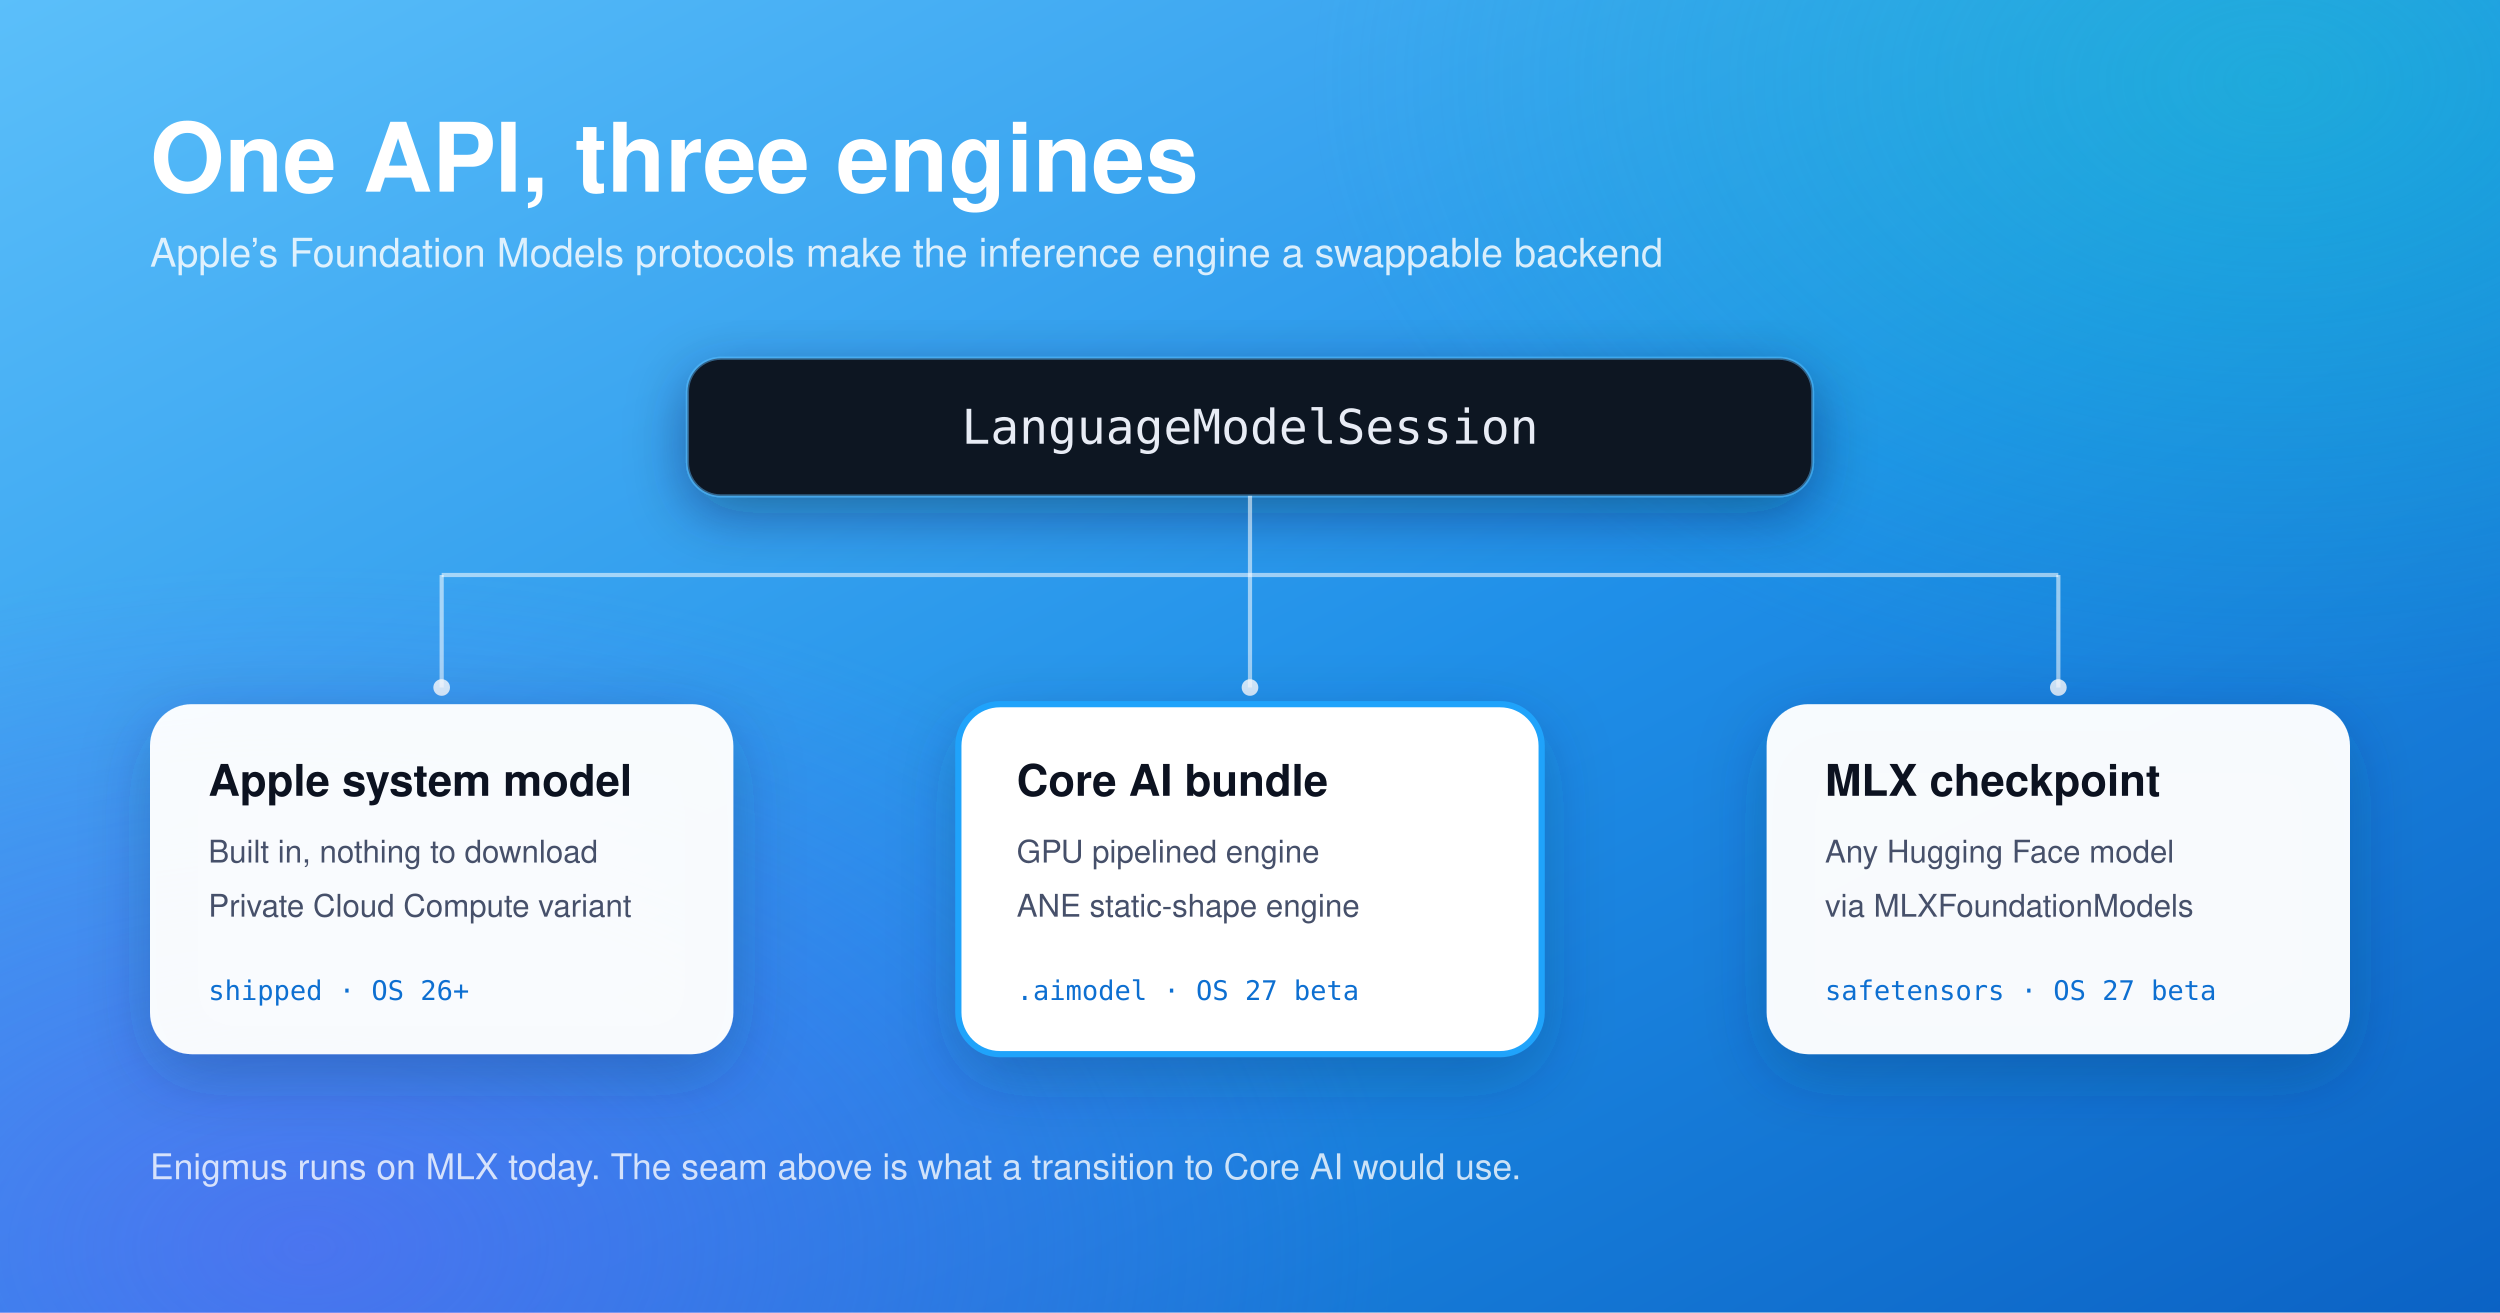
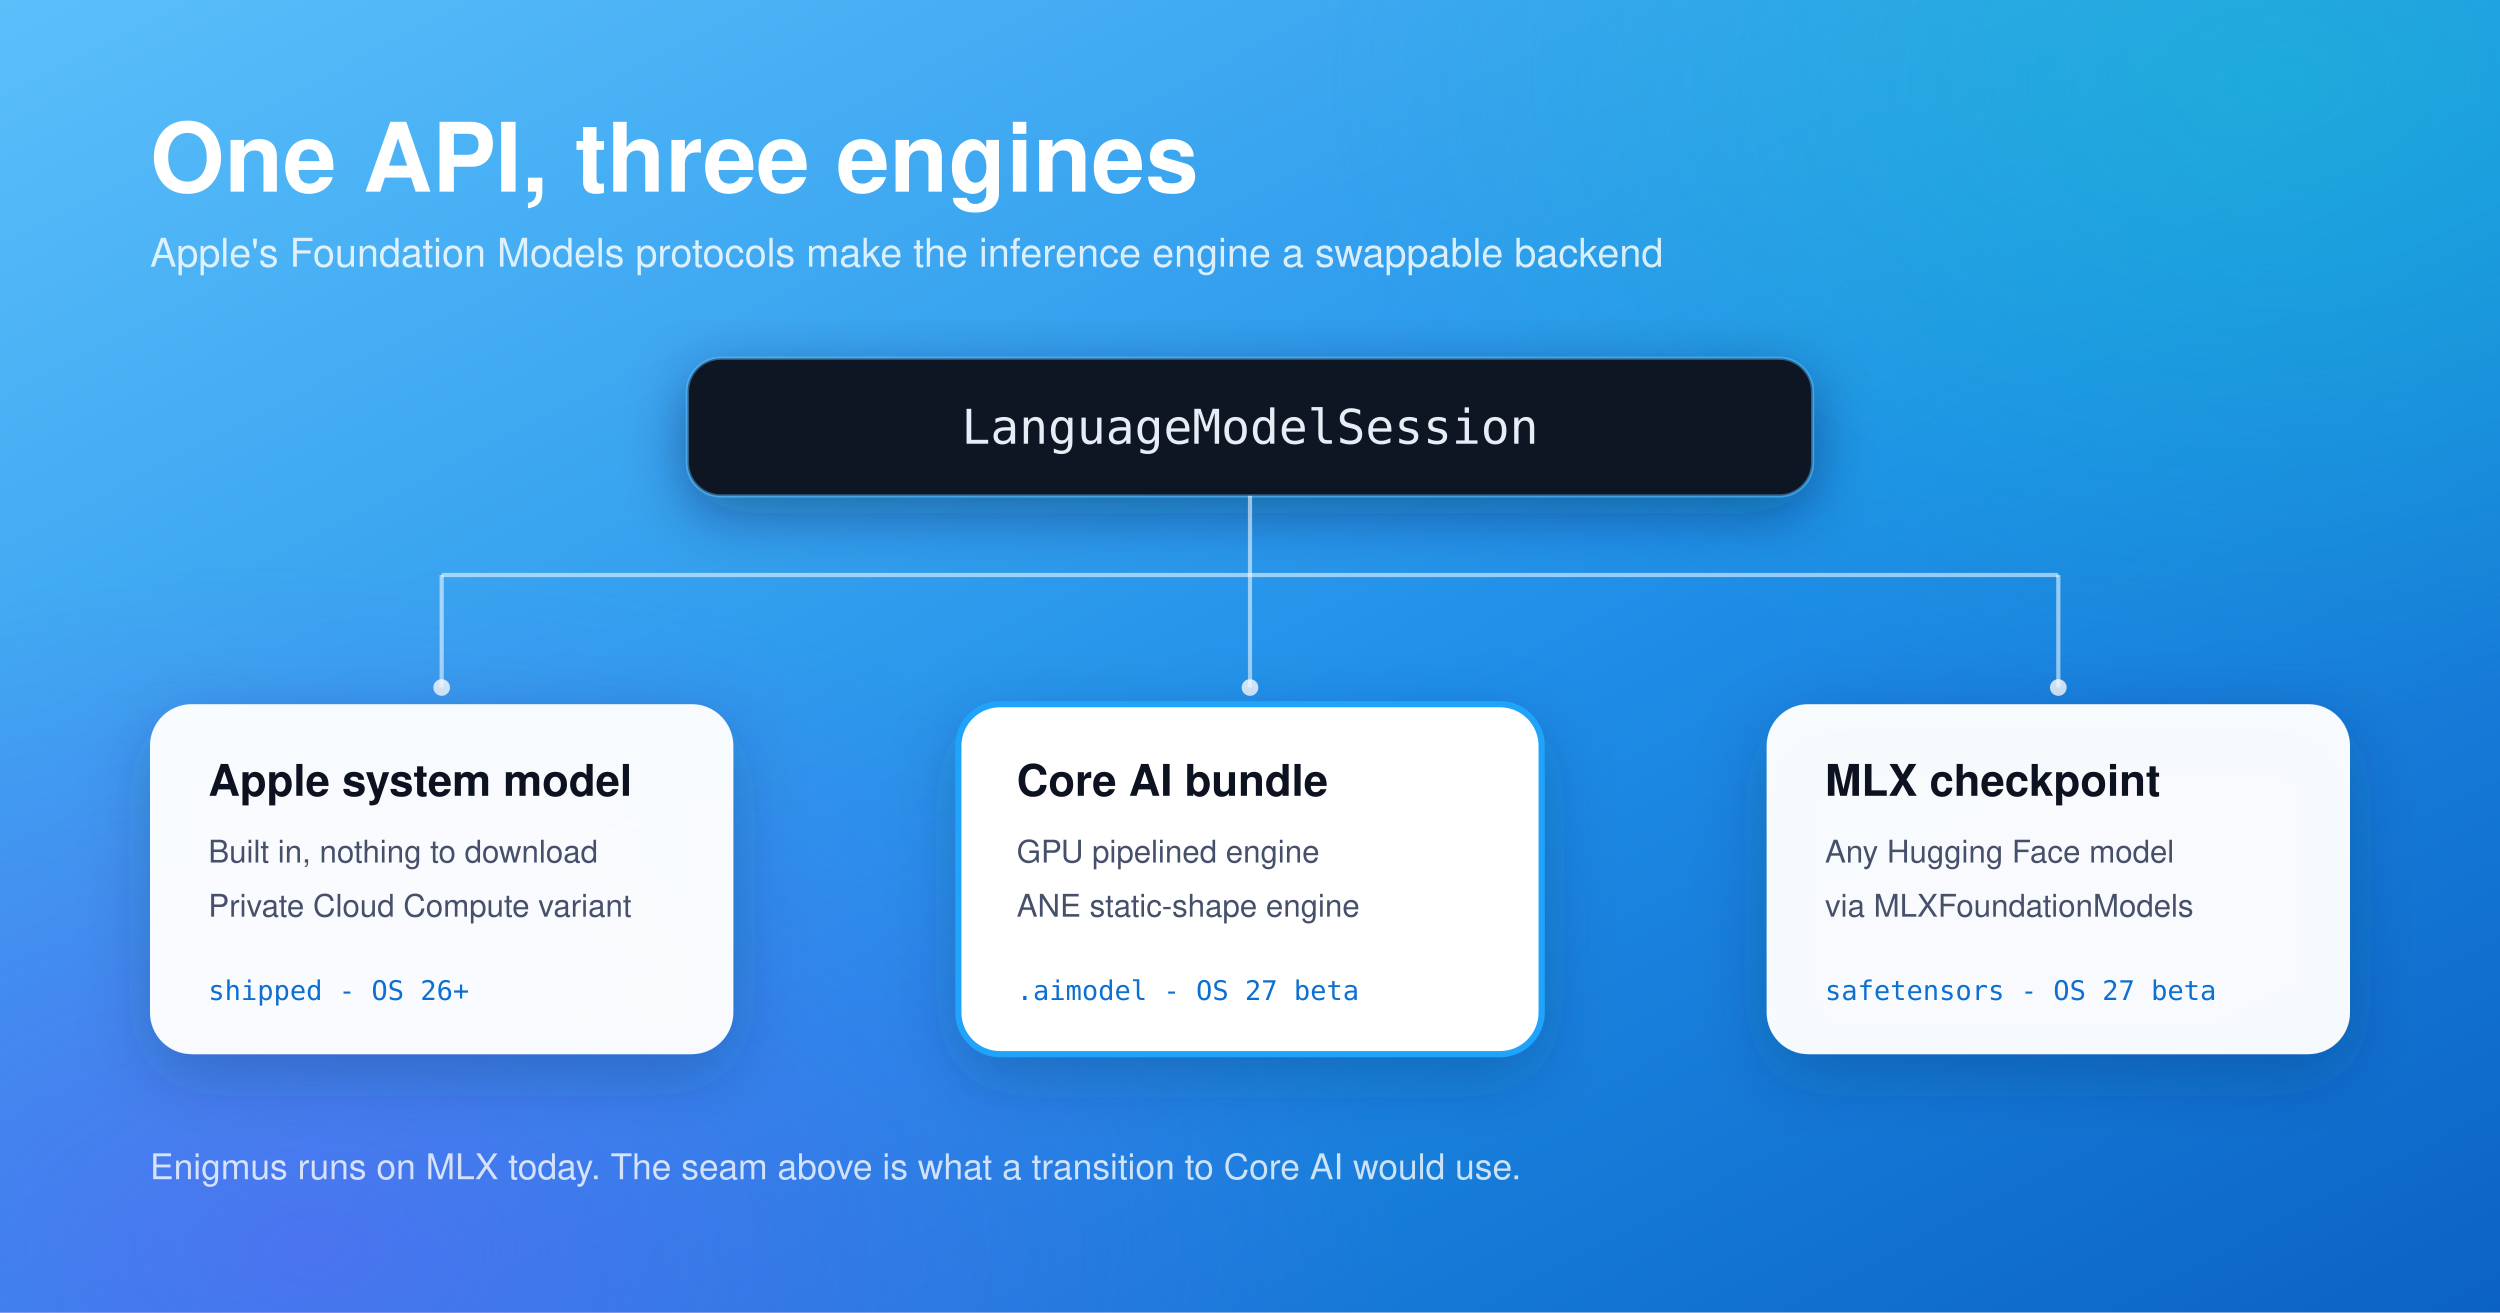
<svg xmlns="http://www.w3.org/2000/svg" width="1200" height="630" viewBox="0 0 1200 630">
  <defs>
    <linearGradient id="bg" x1="0" y1="0" x2="1" y2="1">
      <stop offset="0" stop-color="#5BBFFA" />
      <stop offset="0.55" stop-color="#1F8FE8" />
      <stop offset="1" stop-color="#0B62C4" />
    </linearGradient>
    <radialGradient id="washV" cx="0.5" cy="0.5" r="0.5">
      <stop offset="0" stop-color="#6D5EF5" stop-opacity="0.55" />
      <stop offset="1" stop-color="#6D5EF5" stop-opacity="0" />
    </radialGradient>
    <radialGradient id="washT" cx="0.5" cy="0.5" r="0.5">
      <stop offset="0" stop-color="#14C7C7" stop-opacity="0.42" />
      <stop offset="1" stop-color="#14C7C7" stop-opacity="0" />
    </radialGradient>
    <filter id="cardShadow" x="-20%" y="-20%" width="140%" height="160%">
      <feDropShadow dx="0" dy="10" stdDeviation="16" flood-color="#062B52" flood-opacity="0.28" />
    </filter>
    <filter id="pillShadow" x="-20%" y="-40%" width="140%" height="200%">
      <feDropShadow dx="0" dy="8" stdDeviation="14" flood-color="#04203D" flood-opacity="0.42" />
    </filter>
  </defs>
  <rect width="1200" height="630" fill="url(#bg)" />
  <ellipse cx="150" cy="600" rx="520" ry="330" fill="url(#washV)" />
  <ellipse cx="1090" cy="40" rx="460" ry="300" fill="url(#washT)" />
  <text x="72" y="92" font-family="Helvetica Neue, Helvetica, Arial" font-size="46" font-weight="700" fill="#FFFFFF">One API, three engines</text>
-   <text x="72" y="128" font-family="Helvetica Neue, Helvetica, Arial" font-size="19" fill="#FFFFFF" fill-opacity="0.82">Apple’s Foundation Models protocols make the inference engine a swappable backend</text>
+   <text x="72" y="128" font-family="Helvetica Neue, Helvetica, Arial" font-size="19" fill="#FFFFFF" fill-opacity="0.82">Apple's Foundation Models protocols make the inference engine a swappable backend</text>
  <g filter="url(#pillShadow)">
    <rect x="330" y="172" width="540" height="66" rx="16" fill="#0B1220" />
    <rect x="330" y="172" width="540" height="66" rx="16" fill="none" stroke="#5EC0FF" stroke-opacity="0.45" stroke-width="1.5" />
  </g>
  <text x="600" y="213" text-anchor="middle" font-family="Menlo, monospace" font-size="23" fill="#E8ECF5">LanguageModelSession</text>
  <g stroke="#FFFFFF" stroke-opacity="0.55" stroke-width="2" fill="none">
    <path d="M600 238 V 276" />
    <path d="M212 276 H 988" />
    <path d="M212 276 V 330" />
    <path d="M600 276 V 330" />
    <path d="M988 276 V 330" />
  </g>
  <g fill="#FFFFFF" fill-opacity="0.8">
    <circle cx="212" cy="330" r="4" />
    <circle cx="600" cy="330" r="4" />
    <circle cx="988" cy="330" r="4" />
  </g>
  <g filter="url(#cardShadow)">
    <rect x="72" y="338" width="280" height="168" rx="20" fill="#FFFFFF" fill-opacity="0.96" />
    <rect x="460" y="338" width="280" height="168" rx="20" fill="#FFFFFF" />
    <rect x="848" y="338" width="280" height="168" rx="20" fill="#FFFFFF" fill-opacity="0.96" />
  </g>
  <rect x="460" y="338" width="280" height="168" rx="20" fill="none" stroke="#1FA3FB" stroke-width="3" />
  <text x="100" y="382" font-family="Helvetica Neue, Helvetica, Arial" font-size="21" font-weight="600" fill="#0C1220">Apple system model</text>
  <text x="100" y="414" font-family="Helvetica Neue, Helvetica, Arial" font-size="15" fill="#46506A">Built in, nothing to download</text>
  <text x="100" y="440" font-family="Helvetica Neue, Helvetica, Arial" font-size="15" fill="#46506A">Private Cloud Compute variant</text>
-   <text x="100" y="480" font-family="Menlo, monospace" font-size="13" fill="#0D6FD1">shipped · OS 26+</text>
+   <text x="100" y="480" font-family="Menlo, monospace" font-size="13" fill="#0D6FD1">shipped - OS 26+</text>
  <text x="488" y="382" font-family="Helvetica Neue, Helvetica, Arial" font-size="21" font-weight="600" fill="#0C1220">Core AI bundle</text>
  <text x="488" y="414" font-family="Helvetica Neue, Helvetica, Arial" font-size="15" fill="#46506A">GPU pipelined engine</text>
  <text x="488" y="440" font-family="Helvetica Neue, Helvetica, Arial" font-size="15" fill="#46506A">ANE static-shape engine</text>
-   <text x="488" y="480" font-family="Menlo, monospace" font-size="13" fill="#0D6FD1">.aimodel · OS 27 beta</text>
+   <text x="488" y="480" font-family="Menlo, monospace" font-size="13" fill="#0D6FD1">.aimodel - OS 27 beta</text>
  <text x="876" y="382" font-family="Helvetica Neue, Helvetica, Arial" font-size="21" font-weight="600" fill="#0C1220">MLX checkpoint</text>
  <text x="876" y="414" font-family="Helvetica Neue, Helvetica, Arial" font-size="15" fill="#46506A">Any Hugging Face model</text>
  <text x="876" y="440" font-family="Helvetica Neue, Helvetica, Arial" font-size="15" fill="#46506A">via MLXFoundationModels</text>
-   <text x="876" y="480" font-family="Menlo, monospace" font-size="13" fill="#0D6FD1">safetensors · OS 27 beta</text>
+   <text x="876" y="480" font-family="Menlo, monospace" font-size="13" fill="#0D6FD1">safetensors - OS 27 beta</text>
  <text x="72" y="566" font-family="Helvetica Neue, Helvetica, Arial" font-size="17" fill="#FFFFFF" fill-opacity="0.78">Enigmus runs on MLX today. The seam above is what a transition to Core AI would use.</text>
</svg>
